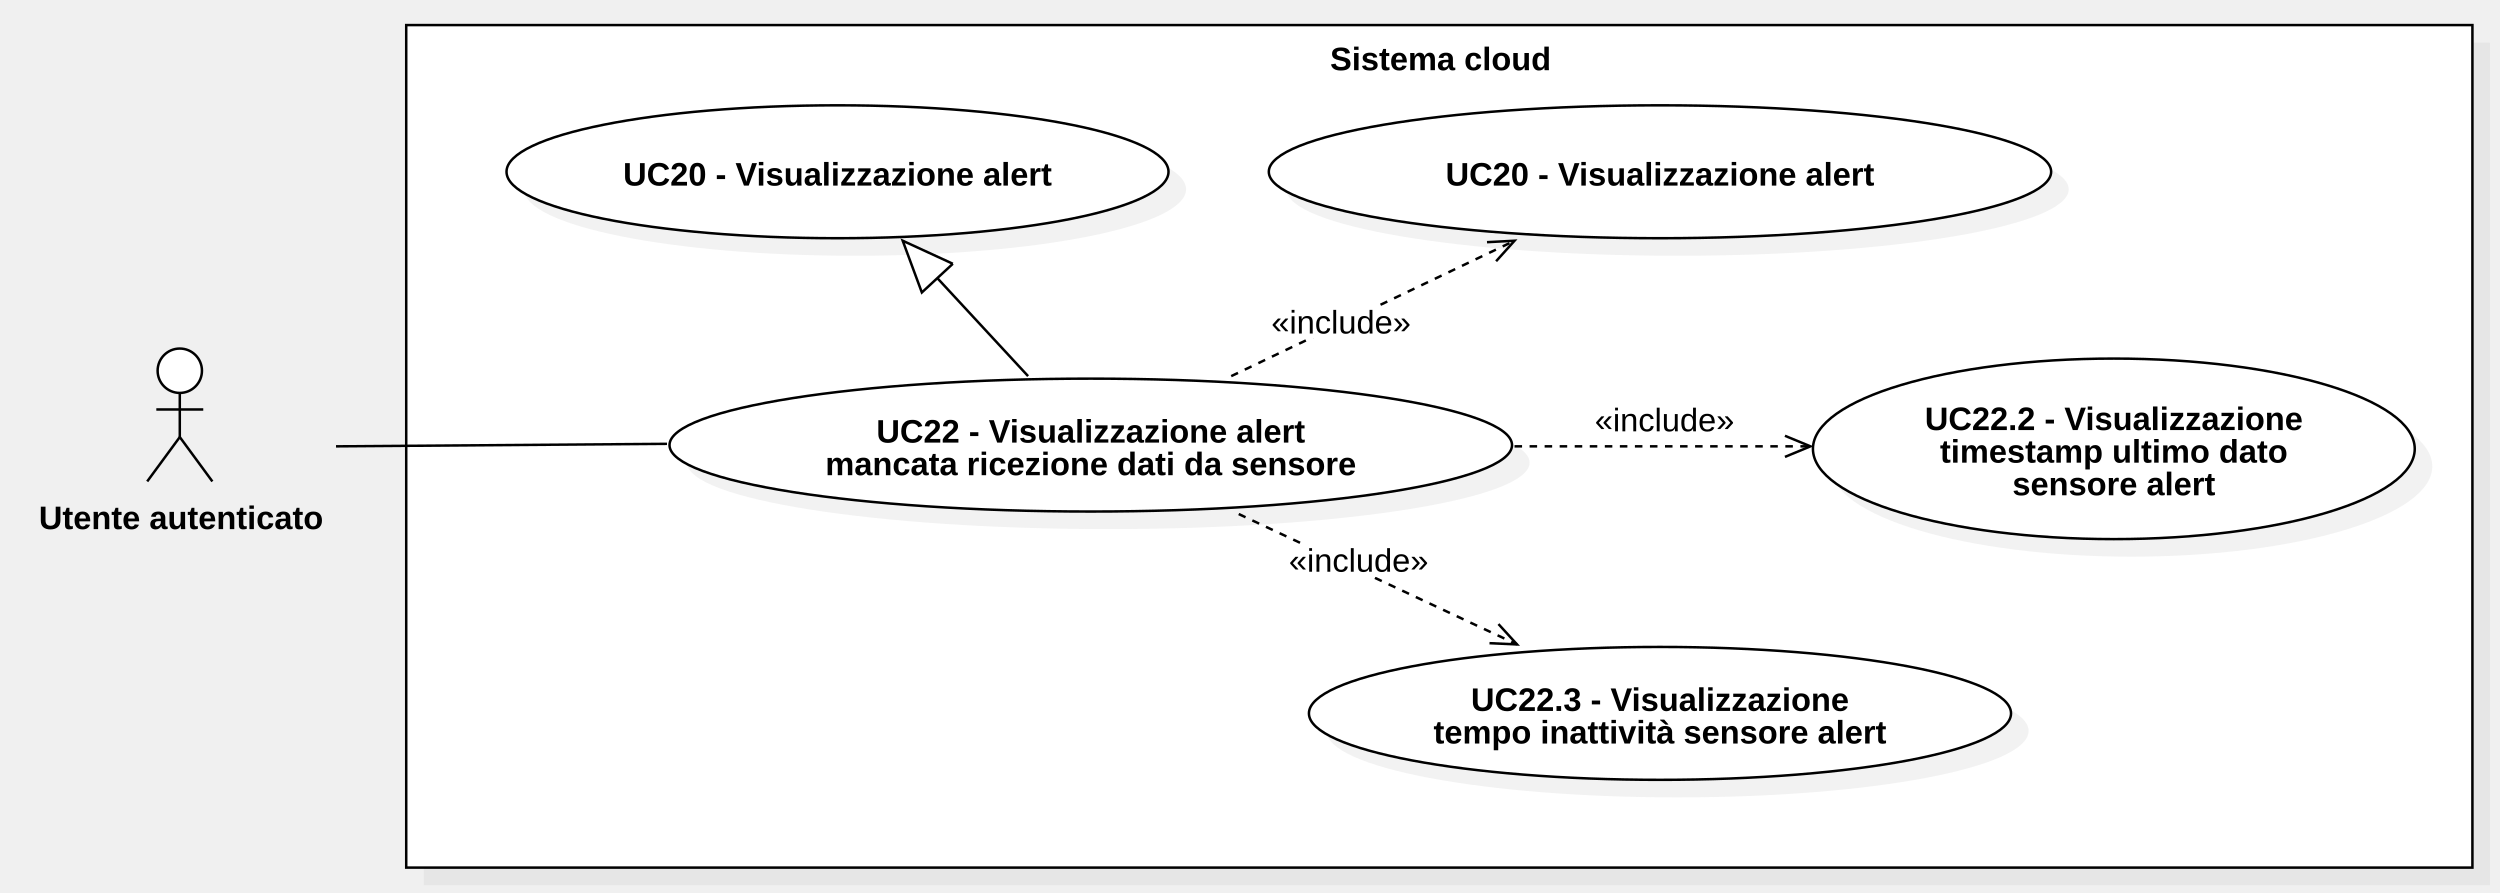
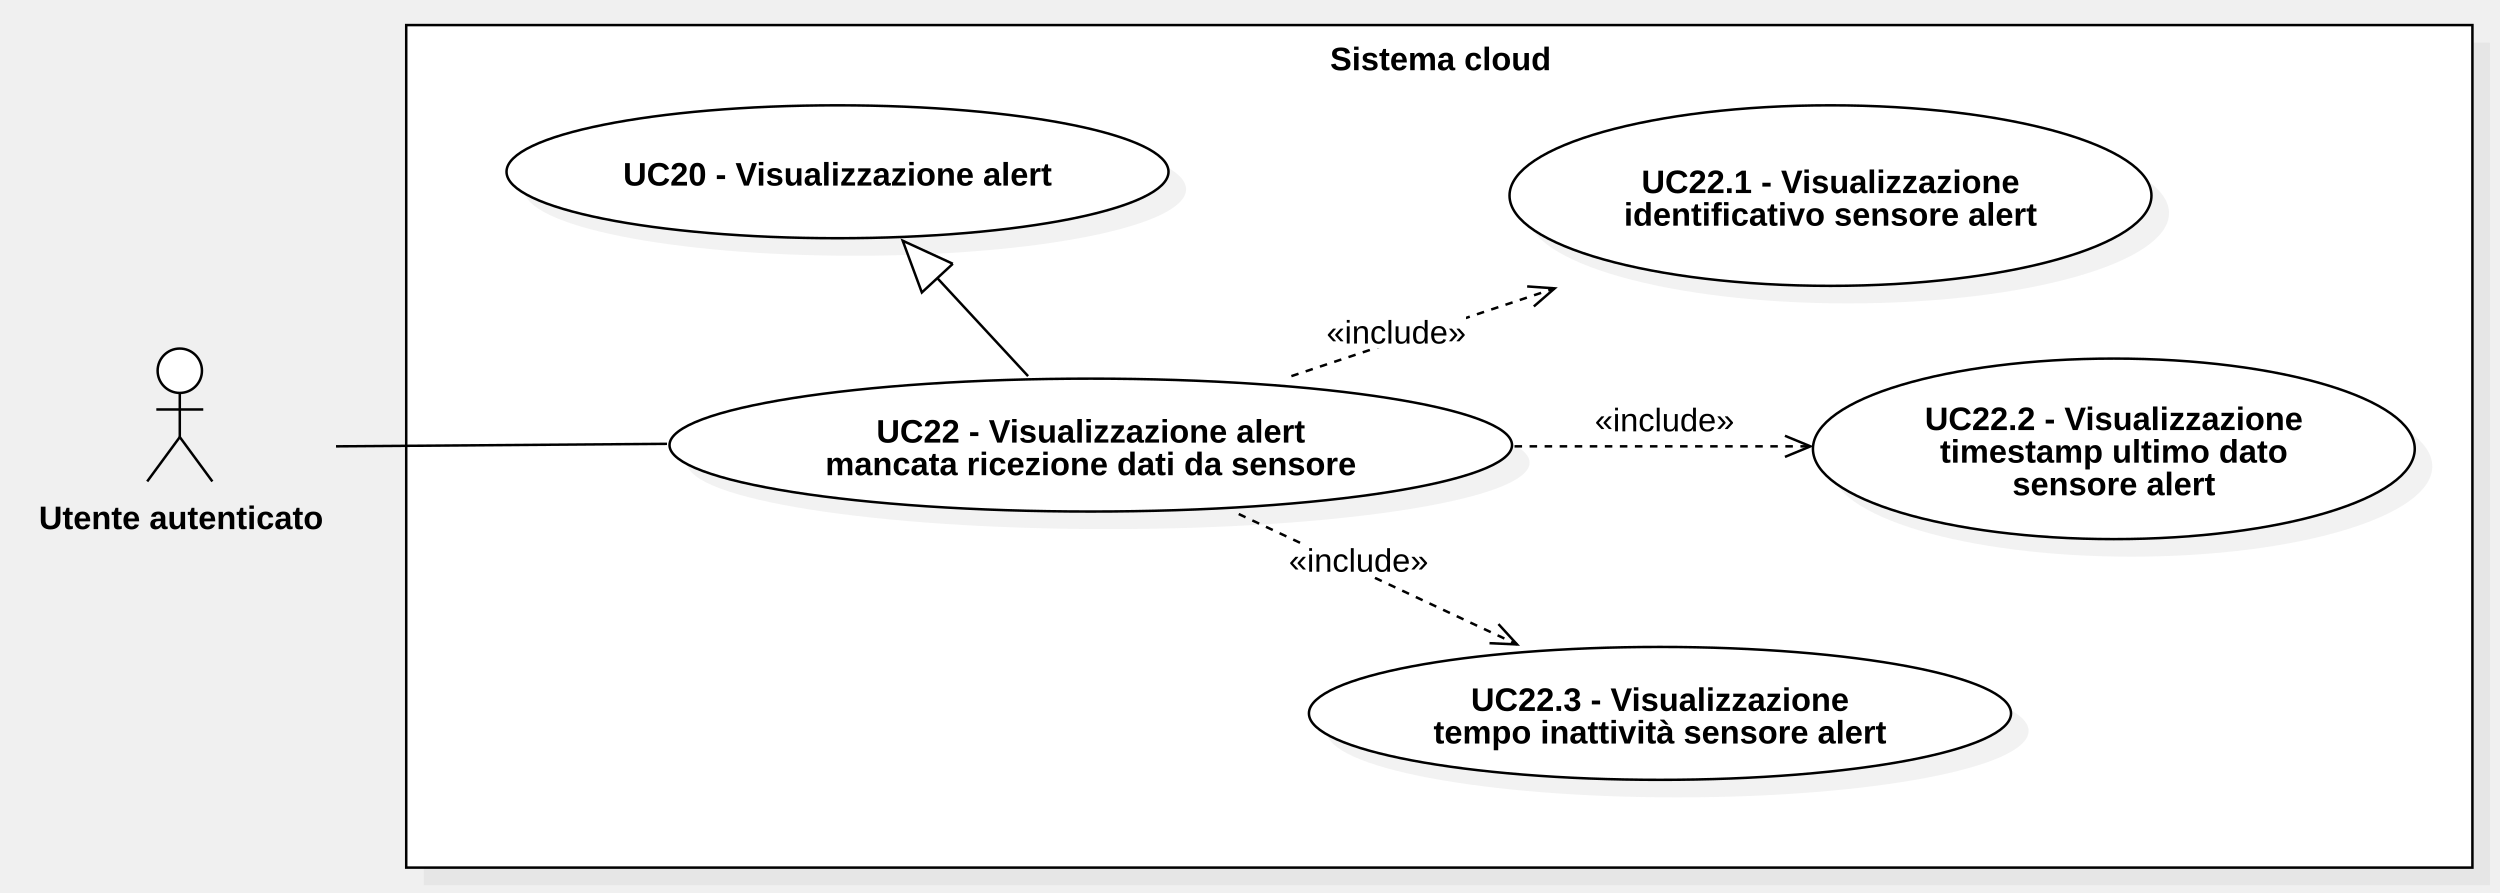
<svg xmlns="http://www.w3.org/2000/svg" version="1.1" width="997" height="356">
  <defs />
  <g>
    <g>
      <rect fill="#C0C0C0" stroke="none" x="375" y="439" width="824" height="336" transform="matrix(1 0 0 1 -206 -422)" fill-opacity="0.2" />
    </g>
    <g>
      <rect fill="#ffffff" stroke="none" x="368" y="432" width="824" height="336" transform="matrix(1 0 0 1 -206 -422)" />
    </g>
    <g>
      <path fill="none" stroke="#000000" paint-order="fill stroke markers" d=" M 162 10 L 986 10 L 986 346 L 162 346 L 162 10 Z Z" stroke-miterlimit="10" stroke-dasharray="" />
    </g>
    <g>
      <g>
        <path fill="none" stroke="none" />
        <text fill="#000000" stroke="none" font-family="Arial" font-size="13px" font-style="normal" font-weight="bold" text-decoration="undefined" x="780.5" y="445.5" text-anchor="middle" dominant-baseline="central" transform="matrix(1 0 0 1 -206 -422)">Sistema cloud</text>
      </g>
    </g>
    <g>
      <path fill="#ffffff" stroke="none" paint-order="stroke fill markers" d=" M 62.86 147.85 C 62.86 142.962 66.818 139 71.7 139 C 76.583 139 80.54 142.962 80.54 147.85 C 80.54 152.738 76.583 156.7 71.7 156.7 C 66.818 156.7 62.86 152.738 62.86 147.85 Z" />
    </g>
    <g>
      <path fill="none" stroke="#000000" paint-order="fill stroke markers" d=" M 62.86 147.85 C 62.86 142.962 66.818 139 71.7 139 C 76.583 139 80.54 142.962 80.54 147.85 C 80.54 152.738 76.583 156.7 71.7 156.7 C 66.818 156.7 62.86 152.738 62.86 147.85 Z" stroke-miterlimit="10" stroke-dasharray="" />
    </g>
    <g>
      <path fill="none" stroke="#000000" paint-order="fill stroke markers" d=" M 71.7 156.7 L 71.7 174.3" stroke-miterlimit="10" stroke-dasharray="" />
    </g>
    <g>
      <path fill="none" stroke="#000000" paint-order="fill stroke markers" d=" M 62.34 163.3 L 81.06 163.3" stroke-miterlimit="10" stroke-dasharray="" />
    </g>
    <g>
      <path fill="none" stroke="#000000" paint-order="fill stroke markers" d=" M 71.7 174.3 L 58.7 192" stroke-miterlimit="10" stroke-dasharray="" />
    </g>
    <g>
      <path fill="none" stroke="#000000" paint-order="fill stroke markers" d=" M 71.7 174.3 L 84.7 192" stroke-miterlimit="10" stroke-dasharray="" />
    </g>
    <g>
      <g>
        <path fill="none" stroke="none" />
        <text fill="#000000" stroke="none" font-family="Arial" font-size="13px" font-style="normal" font-weight="bold" text-decoration="undefined" x="278.2" y="628.5" text-anchor="middle" dominant-baseline="central" transform="matrix(1 0 0 1 -206 -422)">Utente autenticato</text>
      </g>
    </g>
    <g>
      <path fill="#C0C0C0" stroke="none" paint-order="stroke fill markers" d=" M 274 184.5 C 274 169.864 349.216 158 442 158 C 534.784 158 610 169.864 610 184.5 C 610 199.136 534.784 211 442 211 C 349.216 211 274 199.136 274 184.5 Z" fill-opacity="0.2" />
    </g>
    <g>
      <path fill="#ffffff" stroke="none" paint-order="stroke fill markers" d=" M 267 177.5 C 267 162.864 342.216 151 435 151 C 527.784 151 603 162.864 603 177.5 C 603 192.136 527.784 204 435 204 C 342.216 204 267 192.136 267 177.5 Z" />
    </g>
    <g>
      <path fill="none" stroke="#000000" paint-order="fill stroke markers" d=" M 267 177.5 C 267 162.864 342.216 151 435 151 C 527.784 151 603 162.864 603 177.5 C 603 192.136 527.784 204 435 204 C 342.216 204 267 192.136 267 177.5 Z" stroke-miterlimit="10" stroke-dasharray="" />
    </g>
    <g>
      <g>
        <path fill="none" stroke="none" />
        <text fill="#000000" stroke="none" font-family="Arial" font-size="13px" font-style="normal" font-weight="bold" text-decoration="undefined" x="641" y="594" text-anchor="middle" dominant-baseline="central" transform="matrix(1 0 0 1 -206 -422)">UC22 - Visualizzazione alert</text>
        <text fill="#000000" stroke="none" font-family="Arial" font-size="13px" font-style="normal" font-weight="bold" text-decoration="undefined" x="641" y="607" text-anchor="middle" dominant-baseline="central" transform="matrix(1 0 0 1 -206 -422)">mancata ricezione dati da sensore</text>
      </g>
    </g>
    <g>
-       <path fill="#C0C0C0" stroke="none" paint-order="stroke fill markers" d=" M 513 75.5 C 513 60.864 582.844 49 669 49 C 755.156 49 825 60.864 825 75.5 C 825 90.136 755.156 102 669 102 C 582.844 102 513 90.136 513 75.5 Z" fill-opacity="0.2" />
-     </g>
-     <g>
-       <path fill="#ffffff" stroke="none" paint-order="stroke fill markers" d=" M 506 68.5 C 506 53.864 575.844 42 662 42 C 748.156 42 818 53.864 818 68.5 C 818 83.136 748.156 95 662 95 C 575.844 95 506 83.136 506 68.5 Z" />
-     </g>
-     <g>
-       <path fill="none" stroke="#000000" paint-order="fill stroke markers" d=" M 506 68.5 C 506 53.864 575.844 42 662 42 C 748.156 42 818 53.864 818 68.5 C 818 83.136 748.156 95 662 95 C 575.844 95 506 83.136 506 68.5 Z" stroke-miterlimit="10" stroke-dasharray="" />
-     </g>
-     <g>
-       <g>
-         <path fill="none" stroke="none" />
-         <text fill="#000000" stroke="none" font-family="Arial" font-size="13px" font-style="normal" font-weight="bold" text-decoration="undefined" x="868" y="491.5" text-anchor="middle" dominant-baseline="central" transform="matrix(1 0 0 1 -206 -422)">UC20 - Visualizzazione alert</text>
-       </g>
-     </g>
-     <g>
      <path fill="#C0C0C0" stroke="none" paint-order="stroke fill markers" d=" M 730 186 C 730 166.118 783.726 150 850 150 C 916.274 150 970 166.118 970 186 C 970 205.882 916.274 222 850 222 C 783.726 222 730 205.882 730 186 Z" fill-opacity="0.2" />
    </g>
    <g>
      <path fill="#ffffff" stroke="none" paint-order="stroke fill markers" d=" M 723 179 C 723 159.118 776.726 143 843 143 C 909.274 143 963 159.118 963 179 C 963 198.882 909.274 215 843 215 C 776.726 215 723 198.882 723 179 Z" />
    </g>
    <g>
      <path fill="none" stroke="#000000" paint-order="fill stroke markers" d=" M 723 179 C 723 159.118 776.726 143 843 143 C 909.274 143 963 159.118 963 179 C 963 198.882 909.274 215 843 215 C 776.726 215 723 198.882 723 179 Z" stroke-miterlimit="10" stroke-dasharray="" />
    </g>
    <g>
      <g>
        <path fill="none" stroke="none" />
        <text fill="#000000" stroke="none" font-family="Arial" font-size="13px" font-style="normal" font-weight="bold" text-decoration="undefined" x="1049" y="589" text-anchor="middle" dominant-baseline="central" transform="matrix(1 0 0 1 -206 -422)">UC22.2 - Visualizzazione</text>
        <text fill="#000000" stroke="none" font-family="Arial" font-size="13px" font-style="normal" font-weight="bold" text-decoration="undefined" x="1049" y="602" text-anchor="middle" dominant-baseline="central" transform="matrix(1 0 0 1 -206 -422)">timestamp ultimo dato</text>
        <text fill="#000000" stroke="none" font-family="Arial" font-size="13px" font-style="normal" font-weight="bold" text-decoration="undefined" x="1049" y="615" text-anchor="middle" dominant-baseline="central" transform="matrix(1 0 0 1 -206 -422)">sensore alert</text>
      </g>
    </g>
    <g>
      <path fill="#C0C0C0" stroke="none" paint-order="stroke fill markers" d=" M 529 291.5 C 529 276.864 591.68 265 669 265 C 746.32 265 809 276.864 809 291.5 C 809 306.136 746.32 318 669 318 C 591.68 318 529 306.136 529 291.5 Z" fill-opacity="0.2" />
    </g>
    <g>
      <path fill="#ffffff" stroke="none" paint-order="stroke fill markers" d=" M 522 284.5 C 522 269.864 584.68 258 662 258 C 739.32 258 802 269.864 802 284.5 C 802 299.136 739.32 311 662 311 C 584.68 311 522 299.136 522 284.5 Z" />
    </g>
    <g>
      <path fill="none" stroke="#000000" paint-order="fill stroke markers" d=" M 522 284.5 C 522 269.864 584.68 258 662 258 C 739.32 258 802 269.864 802 284.5 C 802 299.136 739.32 311 662 311 C 584.68 311 522 299.136 522 284.5 Z" stroke-miterlimit="10" stroke-dasharray="" />
    </g>
    <g>
      <g>
        <path fill="none" stroke="none" />
        <text fill="#000000" stroke="none" font-family="Arial" font-size="13px" font-style="normal" font-weight="bold" text-decoration="undefined" x="868" y="701" text-anchor="middle" dominant-baseline="central" transform="matrix(1 0 0 1 -206 -422)">UC22.3 - Visualizzazione</text>
        <text fill="#000000" stroke="none" font-family="Arial" font-size="13px" font-style="normal" font-weight="bold" text-decoration="undefined" x="868" y="714" text-anchor="middle" dominant-baseline="central" transform="matrix(1 0 0 1 -206 -422)">tempo inattività sensore alert</text>
-       </g>
-     </g>
-     <g>
-       <path fill="none" stroke="#000000" paint-order="fill stroke markers" d=" M 491 150 L 604 96" stroke-miterlimit="10" stroke-dasharray="3" />
-     </g>
-     <g>
-       <path fill="none" stroke="#000000" paint-order="fill stroke markers" d=" M 596.646 104.18 L 604 96 L 593.016 96.584" stroke-miterlimit="10" stroke-dasharray="" />
-     </g>
-     <g>
-       <rect fill="#ffffff" stroke="none" x="713" y="544" width="55.656" height="13" transform="matrix(1 0 0 1 -206 -422)" />
-     </g>
-     <g>
-       <g>
-         <path fill="none" stroke="none" />
-         <text fill="#000000" stroke="none" font-family="Arial" font-size="13px" font-style="normal" font-weight="normal" text-decoration="undefined" x="740.828" y="550.5" text-anchor="middle" dominant-baseline="central" transform="matrix(1 0 0 1 -206 -422)">«include»</text>
      </g>
    </g>
    <g>
      <path fill="none" stroke="#000000" paint-order="fill stroke markers" d=" M 604 178 L 722 178" stroke-miterlimit="10" stroke-dasharray="3" />
    </g>
    <g>
      <path fill="none" stroke="#000000" paint-order="fill stroke markers" d=" M 711.837 182.21 L 722 178 L 711.837 173.79" stroke-miterlimit="10" stroke-dasharray="" />
    </g>
    <g>
      <rect fill="#ffffff" stroke="none" x="842" y="583" width="55.656" height="13" transform="matrix(1 0 0 1 -206 -422)" />
    </g>
    <g>
      <g>
        <path fill="none" stroke="none" />
        <text fill="#000000" stroke="none" font-family="Arial" font-size="13px" font-style="normal" font-weight="normal" text-decoration="undefined" x="869.828" y="589.5" text-anchor="middle" dominant-baseline="central" transform="matrix(1 0 0 1 -206 -422)">«include»</text>
      </g>
    </g>
    <g>
      <path fill="none" stroke="#000000" paint-order="fill stroke markers" d=" M 494 205 L 605 257" stroke-miterlimit="10" stroke-dasharray="3" />
    </g>
    <g>
      <path fill="none" stroke="#000000" paint-order="fill stroke markers" d=" M 594.011 256.501 L 605 257 L 597.583 248.877" stroke-miterlimit="10" stroke-dasharray="" />
    </g>
    <g>
      <rect fill="#ffffff" stroke="none" x="720" y="639" width="55.656" height="13" transform="matrix(1 0 0 1 -206 -422)" />
    </g>
    <g>
      <g>
        <path fill="none" stroke="none" />
        <text fill="#000000" stroke="none" font-family="Arial" font-size="13px" font-style="normal" font-weight="normal" text-decoration="undefined" x="747.828" y="645.5" text-anchor="middle" dominant-baseline="central" transform="matrix(1 0 0 1 -206 -422)">«include»</text>
      </g>
    </g>
    <g>
      <path fill="none" stroke="#000000" paint-order="fill stroke markers" d=" M 266 177 L 134 178" stroke-miterlimit="10" stroke-dasharray="" />
    </g>
    <g>
      <path fill="#C0C0C0" stroke="none" paint-order="stroke fill markers" d=" M 209 75.5 C 209 60.864 268.098 49 341 49 C 413.902 49 473 60.864 473 75.5 C 473 90.136 413.902 102 341 102 C 268.098 102 209 90.136 209 75.5 Z" fill-opacity="0.2" />
    </g>
    <g>
      <path fill="#ffffff" stroke="none" paint-order="stroke fill markers" d=" M 202 68.5 C 202 53.864 261.098 42 334 42 C 406.902 42 466 53.864 466 68.5 C 466 83.136 406.902 95 334 95 C 261.098 95 202 83.136 202 68.5 Z" />
    </g>
    <g>
      <path fill="none" stroke="#000000" paint-order="fill stroke markers" d=" M 202 68.5 C 202 53.864 261.098 42 334 42 C 406.902 42 466 53.864 466 68.5 C 466 83.136 406.902 95 334 95 C 261.098 95 202 83.136 202 68.5 Z" stroke-miterlimit="10" stroke-dasharray="" />
    </g>
    <g>
      <g>
        <path fill="none" stroke="none" />
        <text fill="#000000" stroke="none" font-family="Arial" font-size="13px" font-style="normal" font-weight="bold" text-decoration="undefined" x="540" y="491.5" text-anchor="middle" dominant-baseline="central" transform="matrix(1 0 0 1 -206 -422)">UC20 - Visualizzazione alert</text>
      </g>
    </g>
    <g>
      <path fill="none" stroke="#000000" paint-order="fill stroke markers" d=" M 410 150 L 360 96" stroke-miterlimit="10" stroke-dasharray="" />
    </g>
    <g>
      <path fill="#FFFFFF" stroke="none" paint-order="stroke fill markers" d=" M 379.987 105.194 L 360 96 L 367.632 116.634" />
    </g>
    <g>
      <path fill="none" stroke="#000000" paint-order="fill stroke markers" d=" M 379.987 105.194 L 360 96 L 367.632 116.634 L 379.987 105.194" stroke-miterlimit="10" stroke-dasharray="" />
    </g>
+     <g>
+       <path fill="#C0C0C0" stroke="none" paint-order="stroke fill markers" d=" M 609 85 C 609 65.118 666.308 49 737 49 C 807.692 49 865 65.118 865 85 C 865 104.882 807.692 121 737 121 C 666.308 121 609 104.882 609 85 Z" fill-opacity="0.2" />
+     </g>
+     <g>
+       <path fill="#ffffff" stroke="none" paint-order="stroke fill markers" d=" M 602 78 C 602 58.118 659.308 42 730 42 C 800.692 42 858 58.118 858 78 C 858 97.882 800.692 114 730 114 C 659.308 114 602 97.882 602 78 Z" />
+     </g>
+     <g>
+       <path fill="none" stroke="#000000" paint-order="fill stroke markers" d=" M 602 78 C 602 58.118 659.308 42 730 42 C 800.692 42 858 58.118 858 78 C 858 97.882 800.692 114 730 114 C 659.308 114 602 97.882 602 78 Z" stroke-miterlimit="10" stroke-dasharray="" />
+     </g>
+     <g>
+       <g>
+         <path fill="none" stroke="none" />
+         <text fill="#000000" stroke="none" font-family="Arial" font-size="13px" font-style="normal" font-weight="bold" text-decoration="undefined" x="936" y="494.5" text-anchor="middle" dominant-baseline="central" transform="matrix(1 0 0 1 -206 -422)">UC22.1 - Visualizzazione</text>
+         <text fill="#000000" stroke="none" font-family="Arial" font-size="13px" font-style="normal" font-weight="bold" text-decoration="undefined" x="936" y="507.5" text-anchor="middle" dominant-baseline="central" transform="matrix(1 0 0 1 -206 -422)">identificativo sensore alert</text>
+       </g>
+     </g>
+     <g>
+       <path fill="none" stroke="#000000" paint-order="fill stroke markers" d=" M 515 150 L 620 115" stroke-miterlimit="10" stroke-dasharray="3" />
+     </g>
+     <g>
+       <path fill="none" stroke="#000000" paint-order="fill stroke markers" d=" M 611.69 122.207 L 620 115 L 609.028 114.22" stroke-miterlimit="10" stroke-dasharray="" />
+     </g>
+     <g>
+       <rect fill="#ffffff" stroke="none" x="735" y="548" width="55.656" height="13" transform="matrix(1 0 0 1 -206 -422)" />
+     </g>
+     <g>
+       <g>
+         <path fill="none" stroke="none" />
+         <text fill="#000000" stroke="none" font-family="Arial" font-size="13px" font-style="normal" font-weight="normal" text-decoration="undefined" x="762.828" y="554.5" text-anchor="middle" dominant-baseline="central" transform="matrix(1 0 0 1 -206 -422)">«include»</text>
+       </g>
+     </g>
  </g>
</svg>
